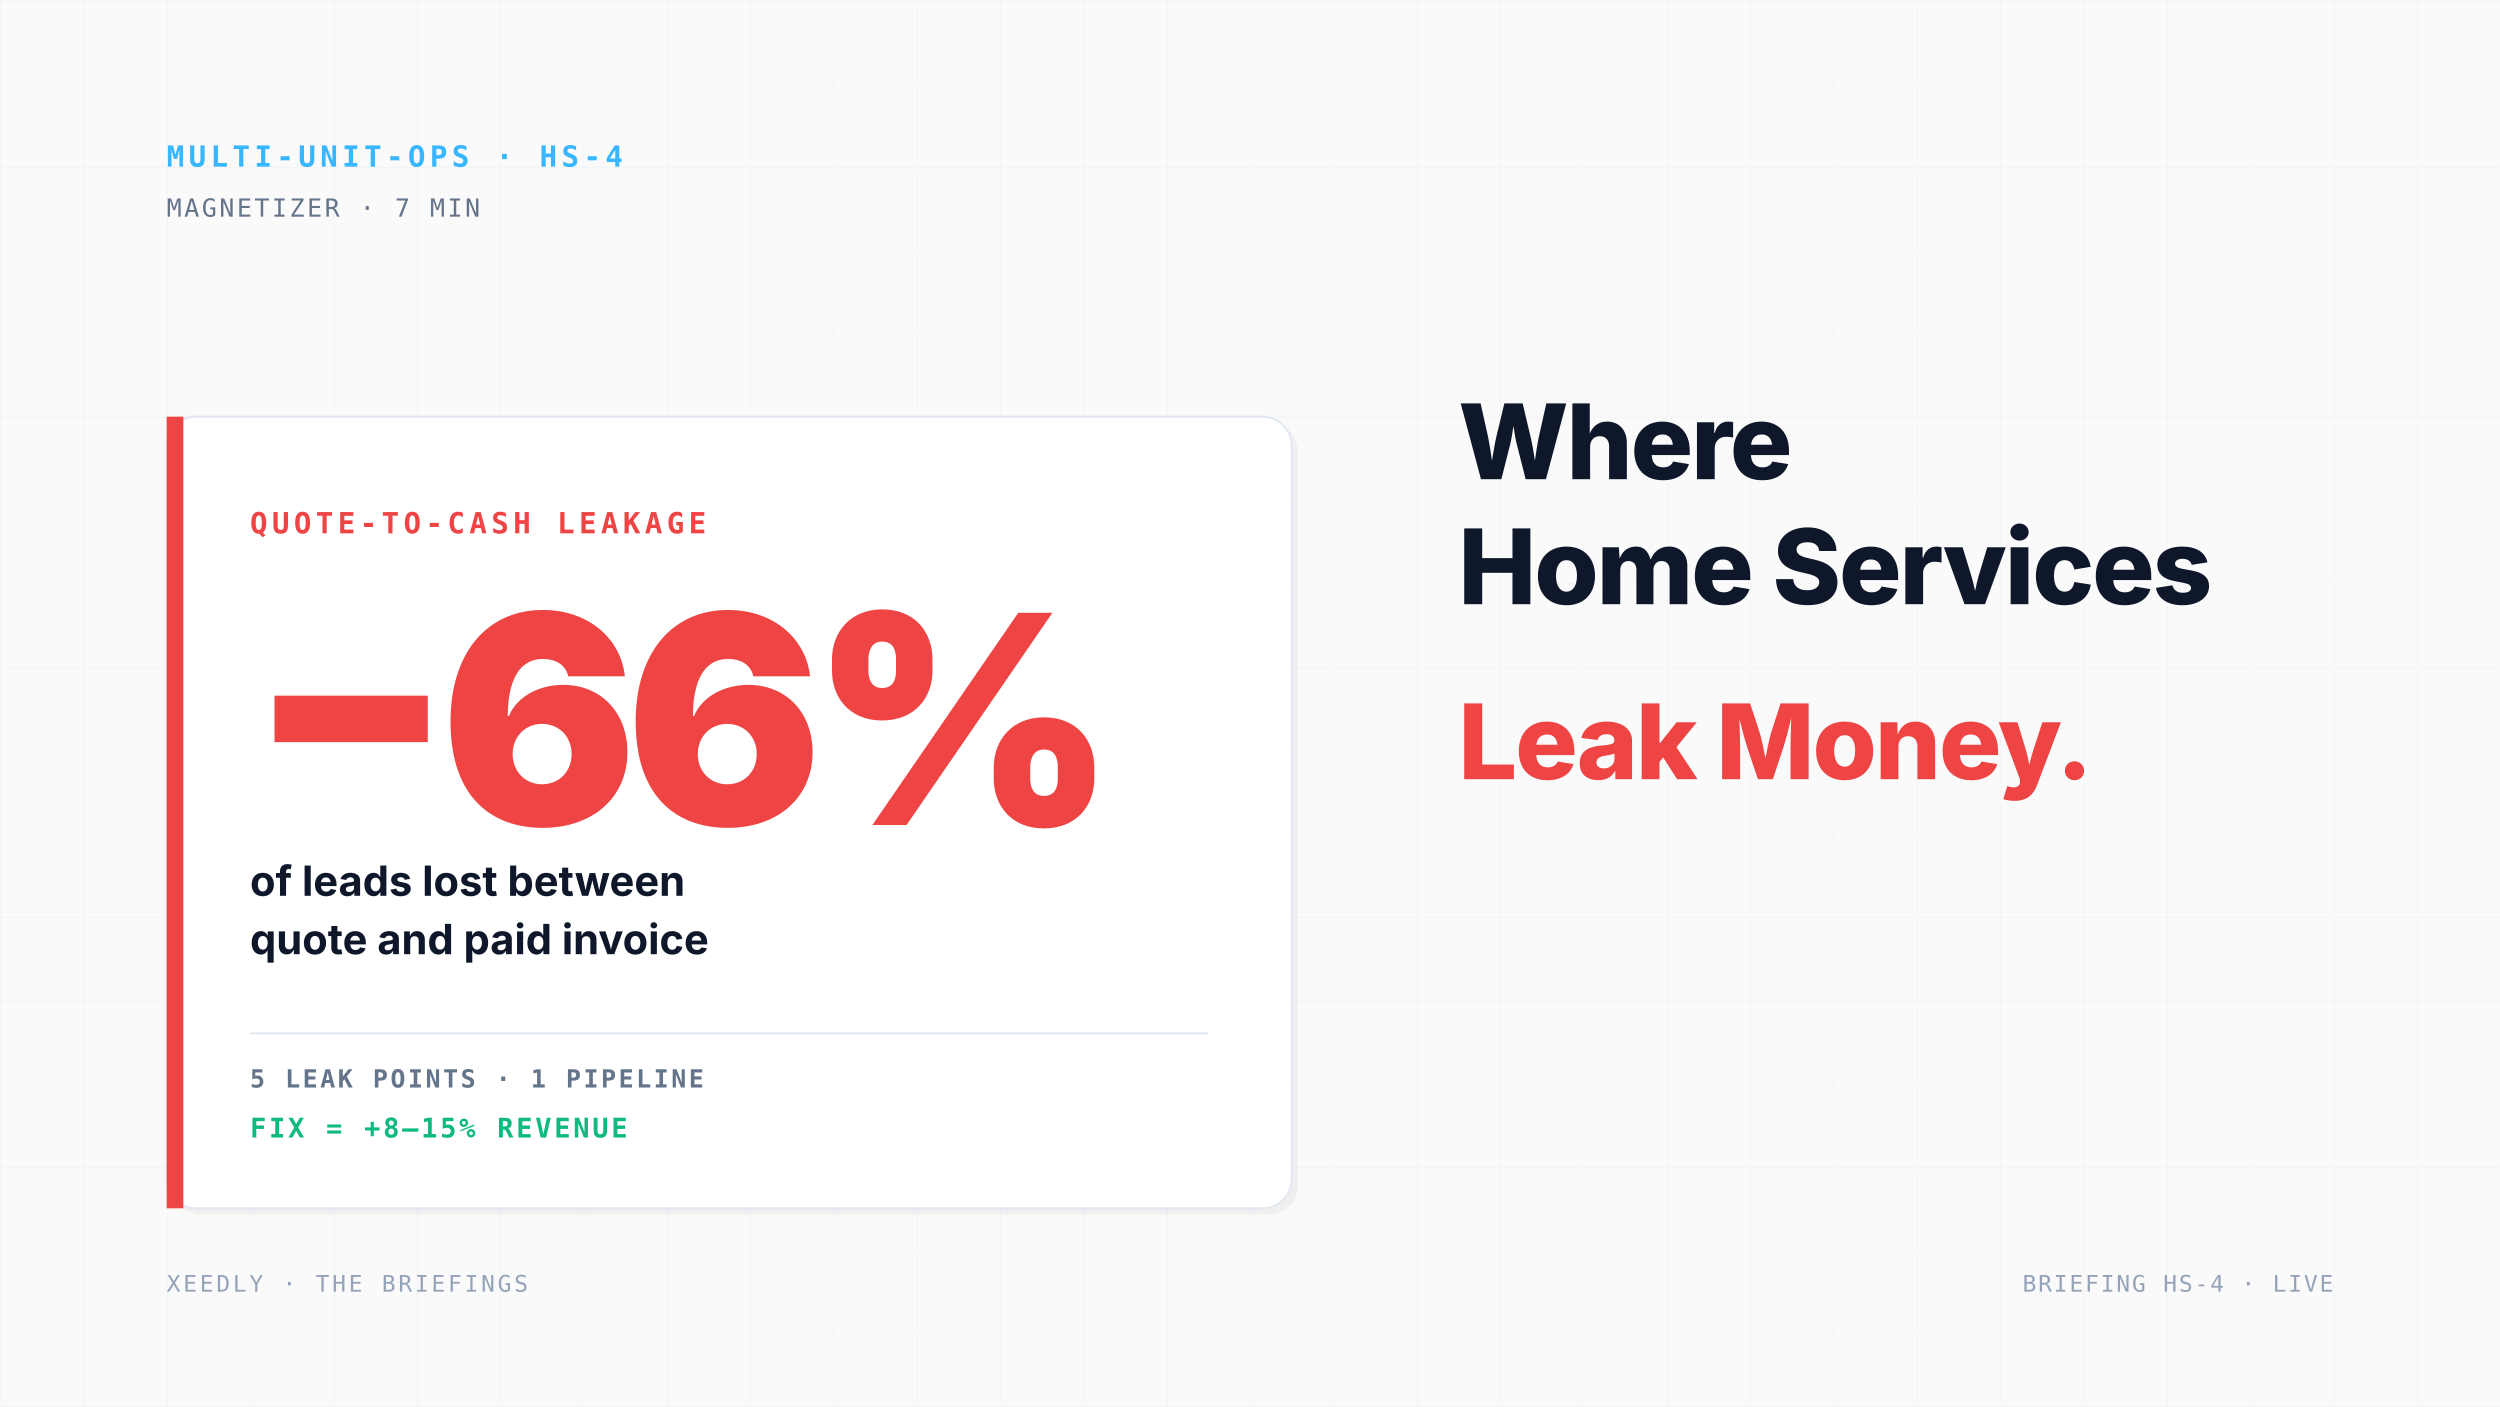
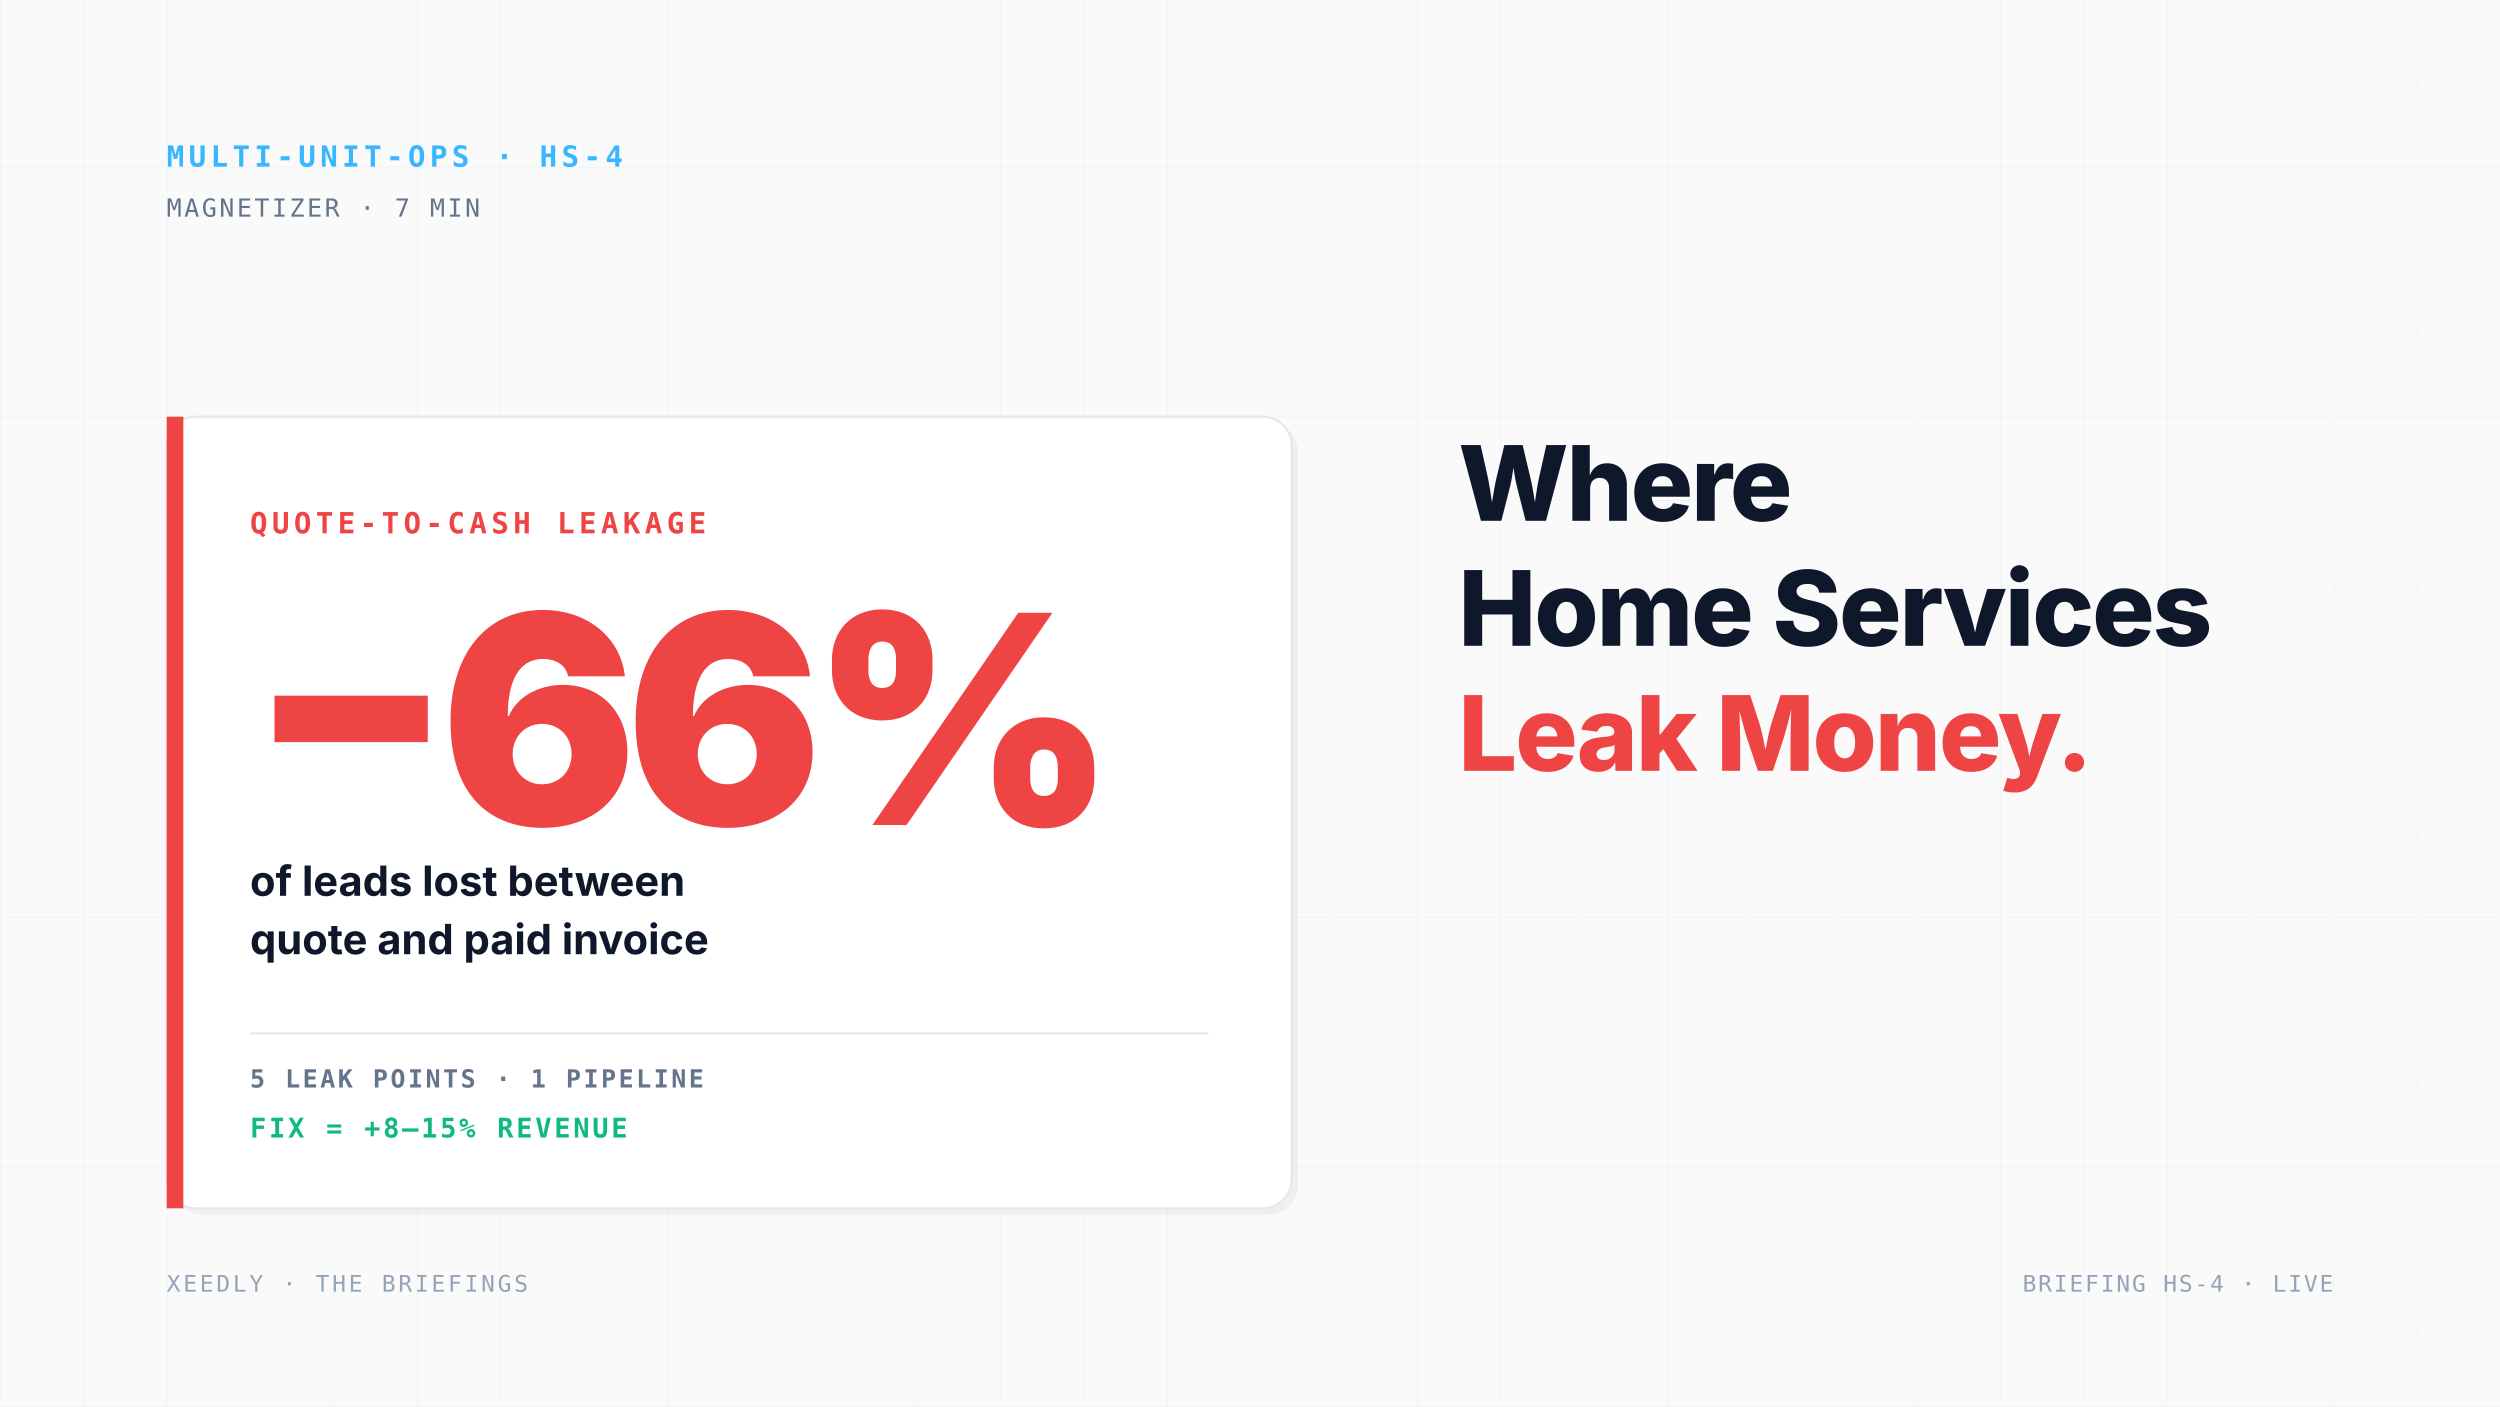
<svg xmlns="http://www.w3.org/2000/svg" viewBox="0 0 1200 675" width="1200" height="675" preserveAspectRatio="xMidYMid slice" role="img" aria-labelledby="t12-title">
  <defs>
    <pattern id="t12-grid" width="40" height="40" patternUnits="userSpaceOnUse">
      <path d="M 40 0 L 0 0 0 40" fill="none" stroke="#e2e8f0" stroke-width="0.5" opacity="0.6" />
    </pattern>
  </defs>
  <rect width="1200" height="675" fill="#FAFAFA" />
  <rect width="1200" height="675" fill="url(#t12-grid)" />
  <g transform="translate(80, 80)">
    <text font-family="ui-monospace, 'JetBrains Mono', monospace" font-size="14" fill="#38b6ff" font-weight="700" letter-spacing="0.15em">MULTI-UNIT-OPS · HS-4</text>
    <text font-family="ui-monospace, 'JetBrains Mono', monospace" font-size="12" fill="#64748b" letter-spacing="0.1em" y="24">MAGNETIZER · 7 MIN</text>
  </g>
  <g transform="translate(80, 200)">
    <rect x="3" y="3" width="540" height="380" rx="14" fill="#0f172a" opacity="0.05" />
    <rect width="540" height="380" rx="14" fill="#ffffff" stroke="#e2e8f0" stroke-width="1" />
    <rect width="8" height="380" fill="#ef4444" />
    <g transform="translate(40, 56)">
      <text font-family="ui-monospace, 'JetBrains Mono', monospace" font-size="14" fill="#ef4444" font-weight="700" letter-spacing="0.15em">QUOTE-TO-CASH LEAKAGE</text>
    </g>
    <g transform="translate(40, 196)">
      <text font-family="Inter, sans-serif" font-size="140" fill="#ef4444" font-weight="900" letter-spacing="-0.04em">−66%</text>
    </g>
    <g transform="translate(40, 230)">
      <text font-family="Inter, sans-serif" font-size="20" fill="#0f172a" font-weight="700">of leads lost between</text>
      <text font-family="Inter, sans-serif" font-size="20" fill="#0f172a" font-weight="700" y="28">quote and paid invoice</text>
    </g>
    <line x1="40" y1="296" x2="500" y2="296" stroke="#e2e8f0" />
    <g transform="translate(40, 322)">
      <text font-family="ui-monospace, 'JetBrains Mono', monospace" font-size="12" fill="#64748b" letter-spacing="0.1em" font-weight="700">5 LEAK POINTS · 1 PIPELINE</text>
      <text font-family="ui-monospace, 'JetBrains Mono', monospace" font-size="13" fill="#10b981" letter-spacing="0.1em" font-weight="700" y="24">FIX = +8–15% REVENUE</text>
    </g>
  </g>
-   <g transform="translate(700, 230)">
+   <g transform="translate(700, 250)">
    <text font-family="Inter, sans-serif" fill="#0f172a" font-weight="800" letter-spacing="-0.02em">
      <tspan x="0" y="0" font-size="50">Where</tspan>
      <tspan x="0" y="60" font-size="50">Home Services</tspan>
-       <tspan x="0" y="144" font-size="50" fill="#ef4444">Leak Money.</tspan>
+       <tspan x="0" y="120" font-size="50" fill="#ef4444">Leak Money.</tspan>
    </text>
  </g>
  <g transform="translate(80, 620)">
    <text font-family="ui-monospace, 'JetBrains Mono', monospace" font-size="11" fill="#94a3b8" letter-spacing="0.12em">XEEDLY · THE BRIEFINGS</text>
  </g>
  <g transform="translate(1120, 620)" text-anchor="end">
    <text font-family="ui-monospace, 'JetBrains Mono', monospace" font-size="11" fill="#94a3b8" letter-spacing="0.08em">BRIEFING HS-4 · LIVE</text>
  </g>
</svg>
